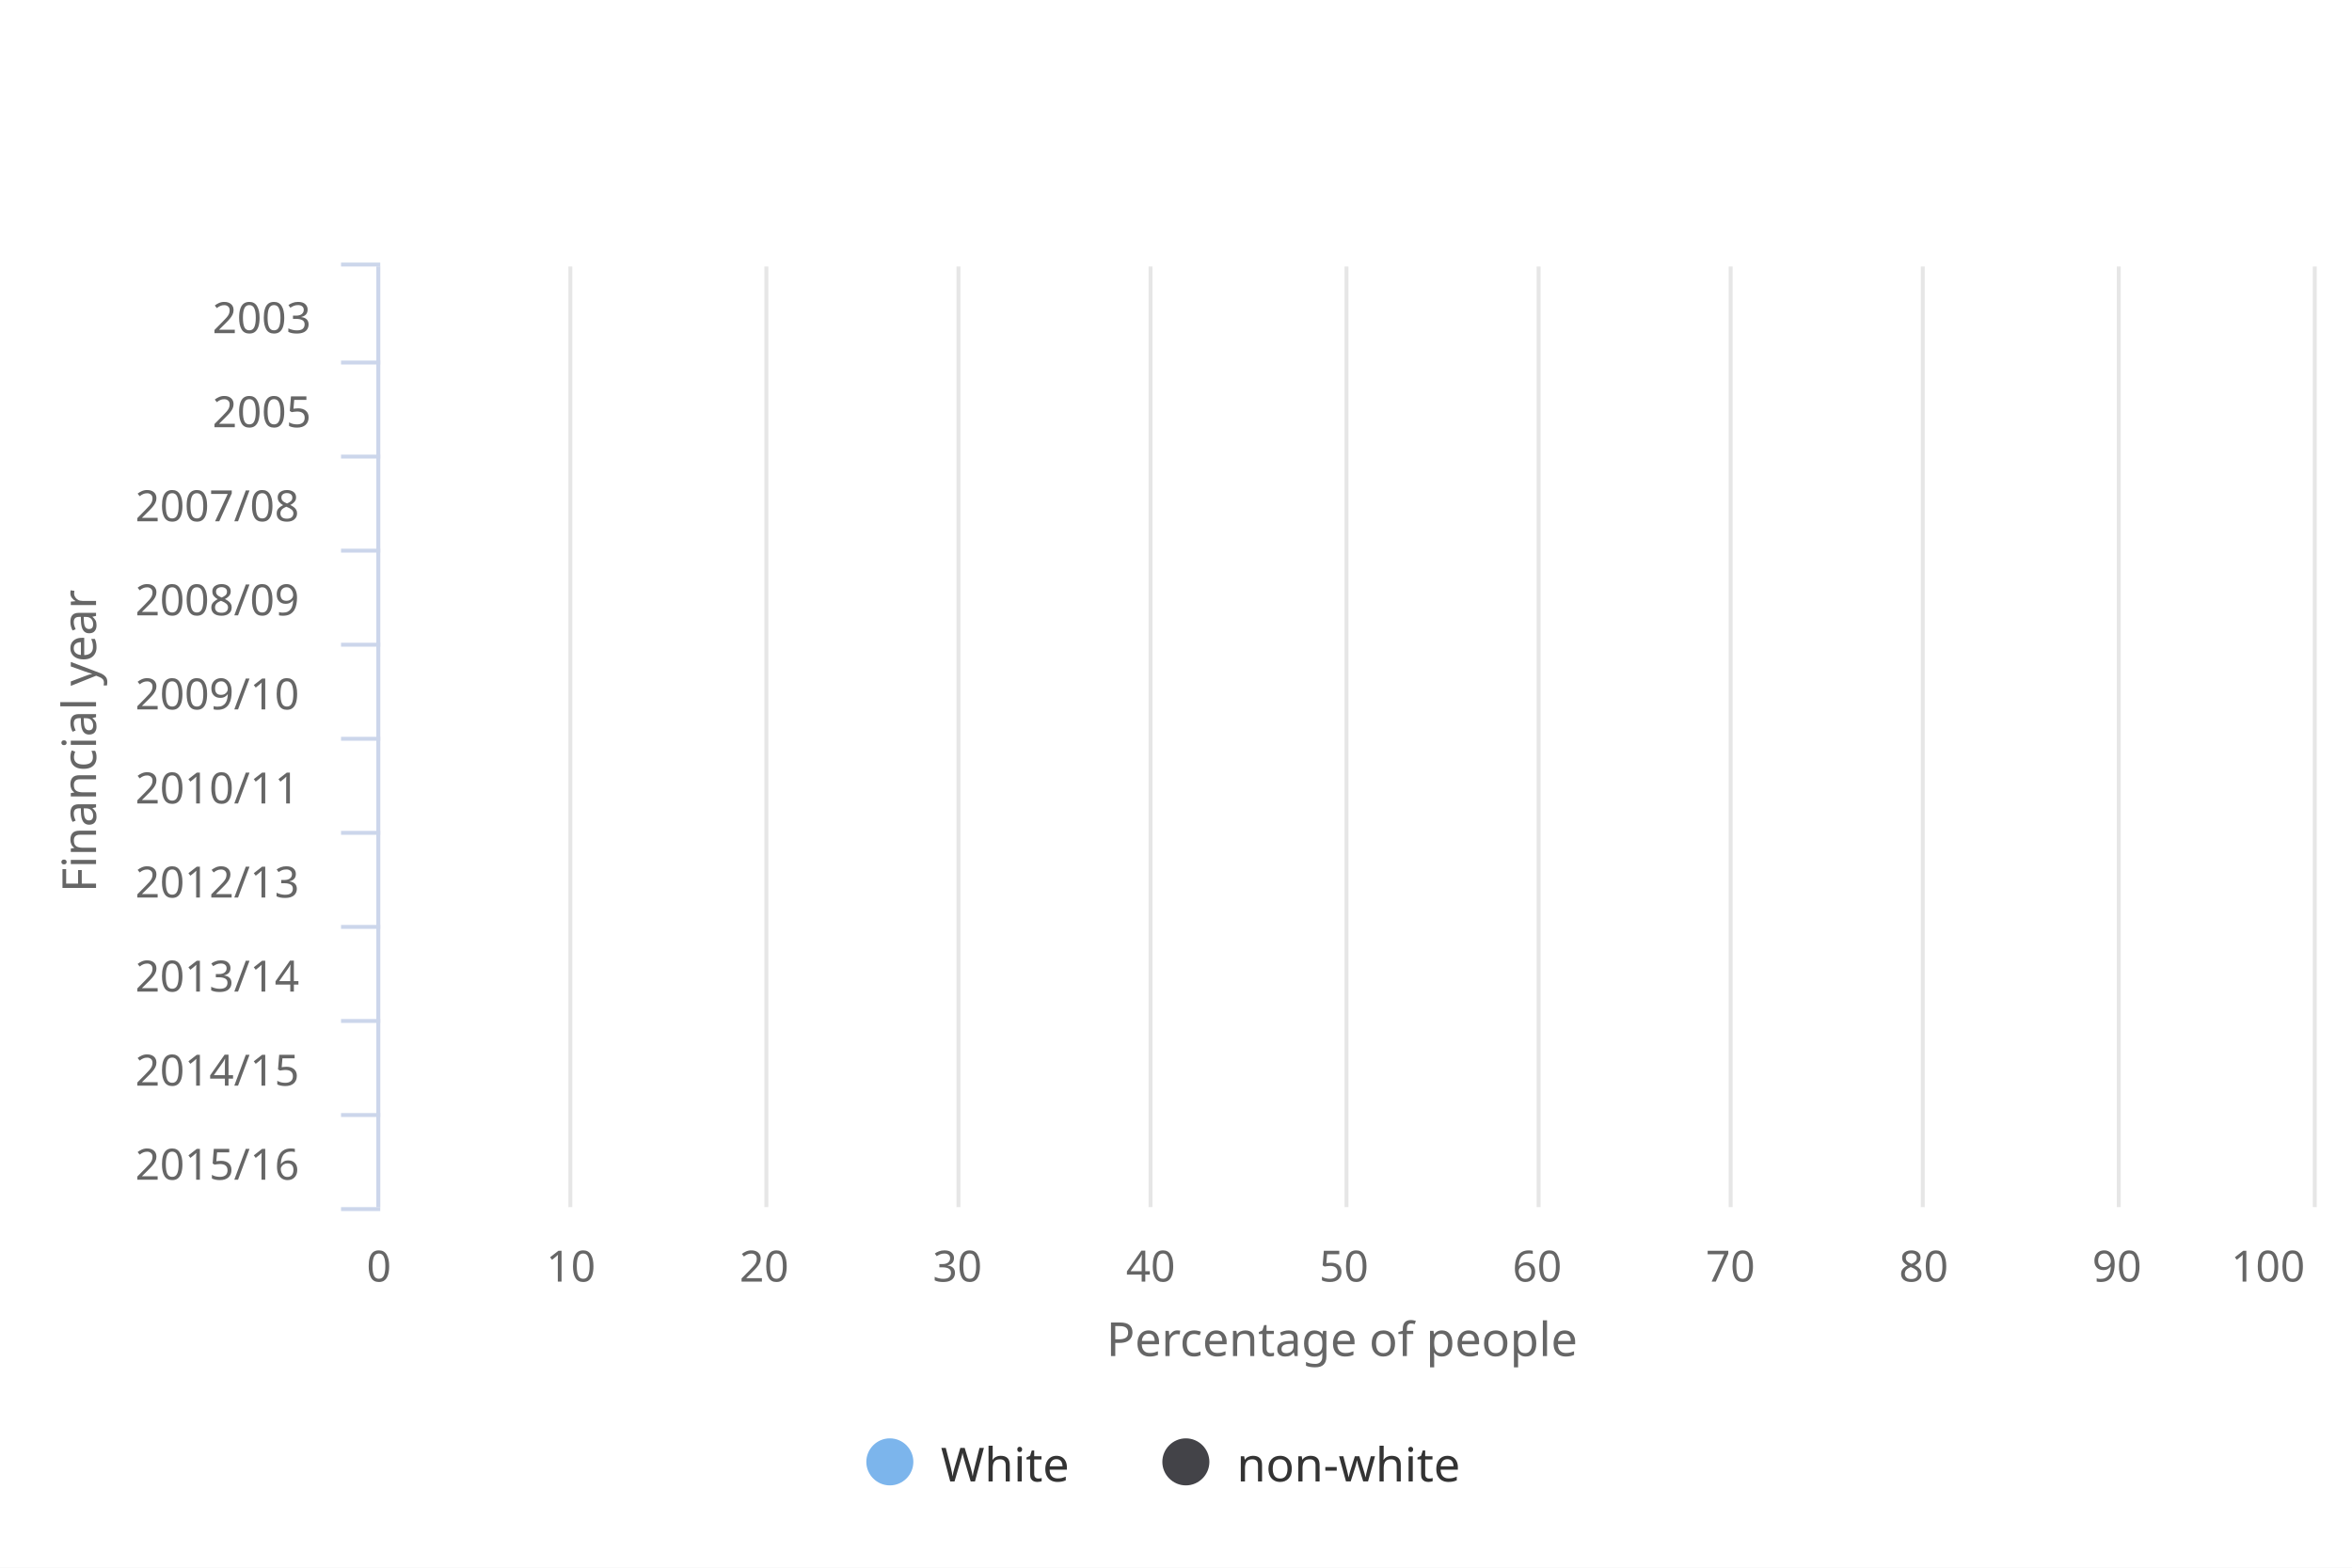
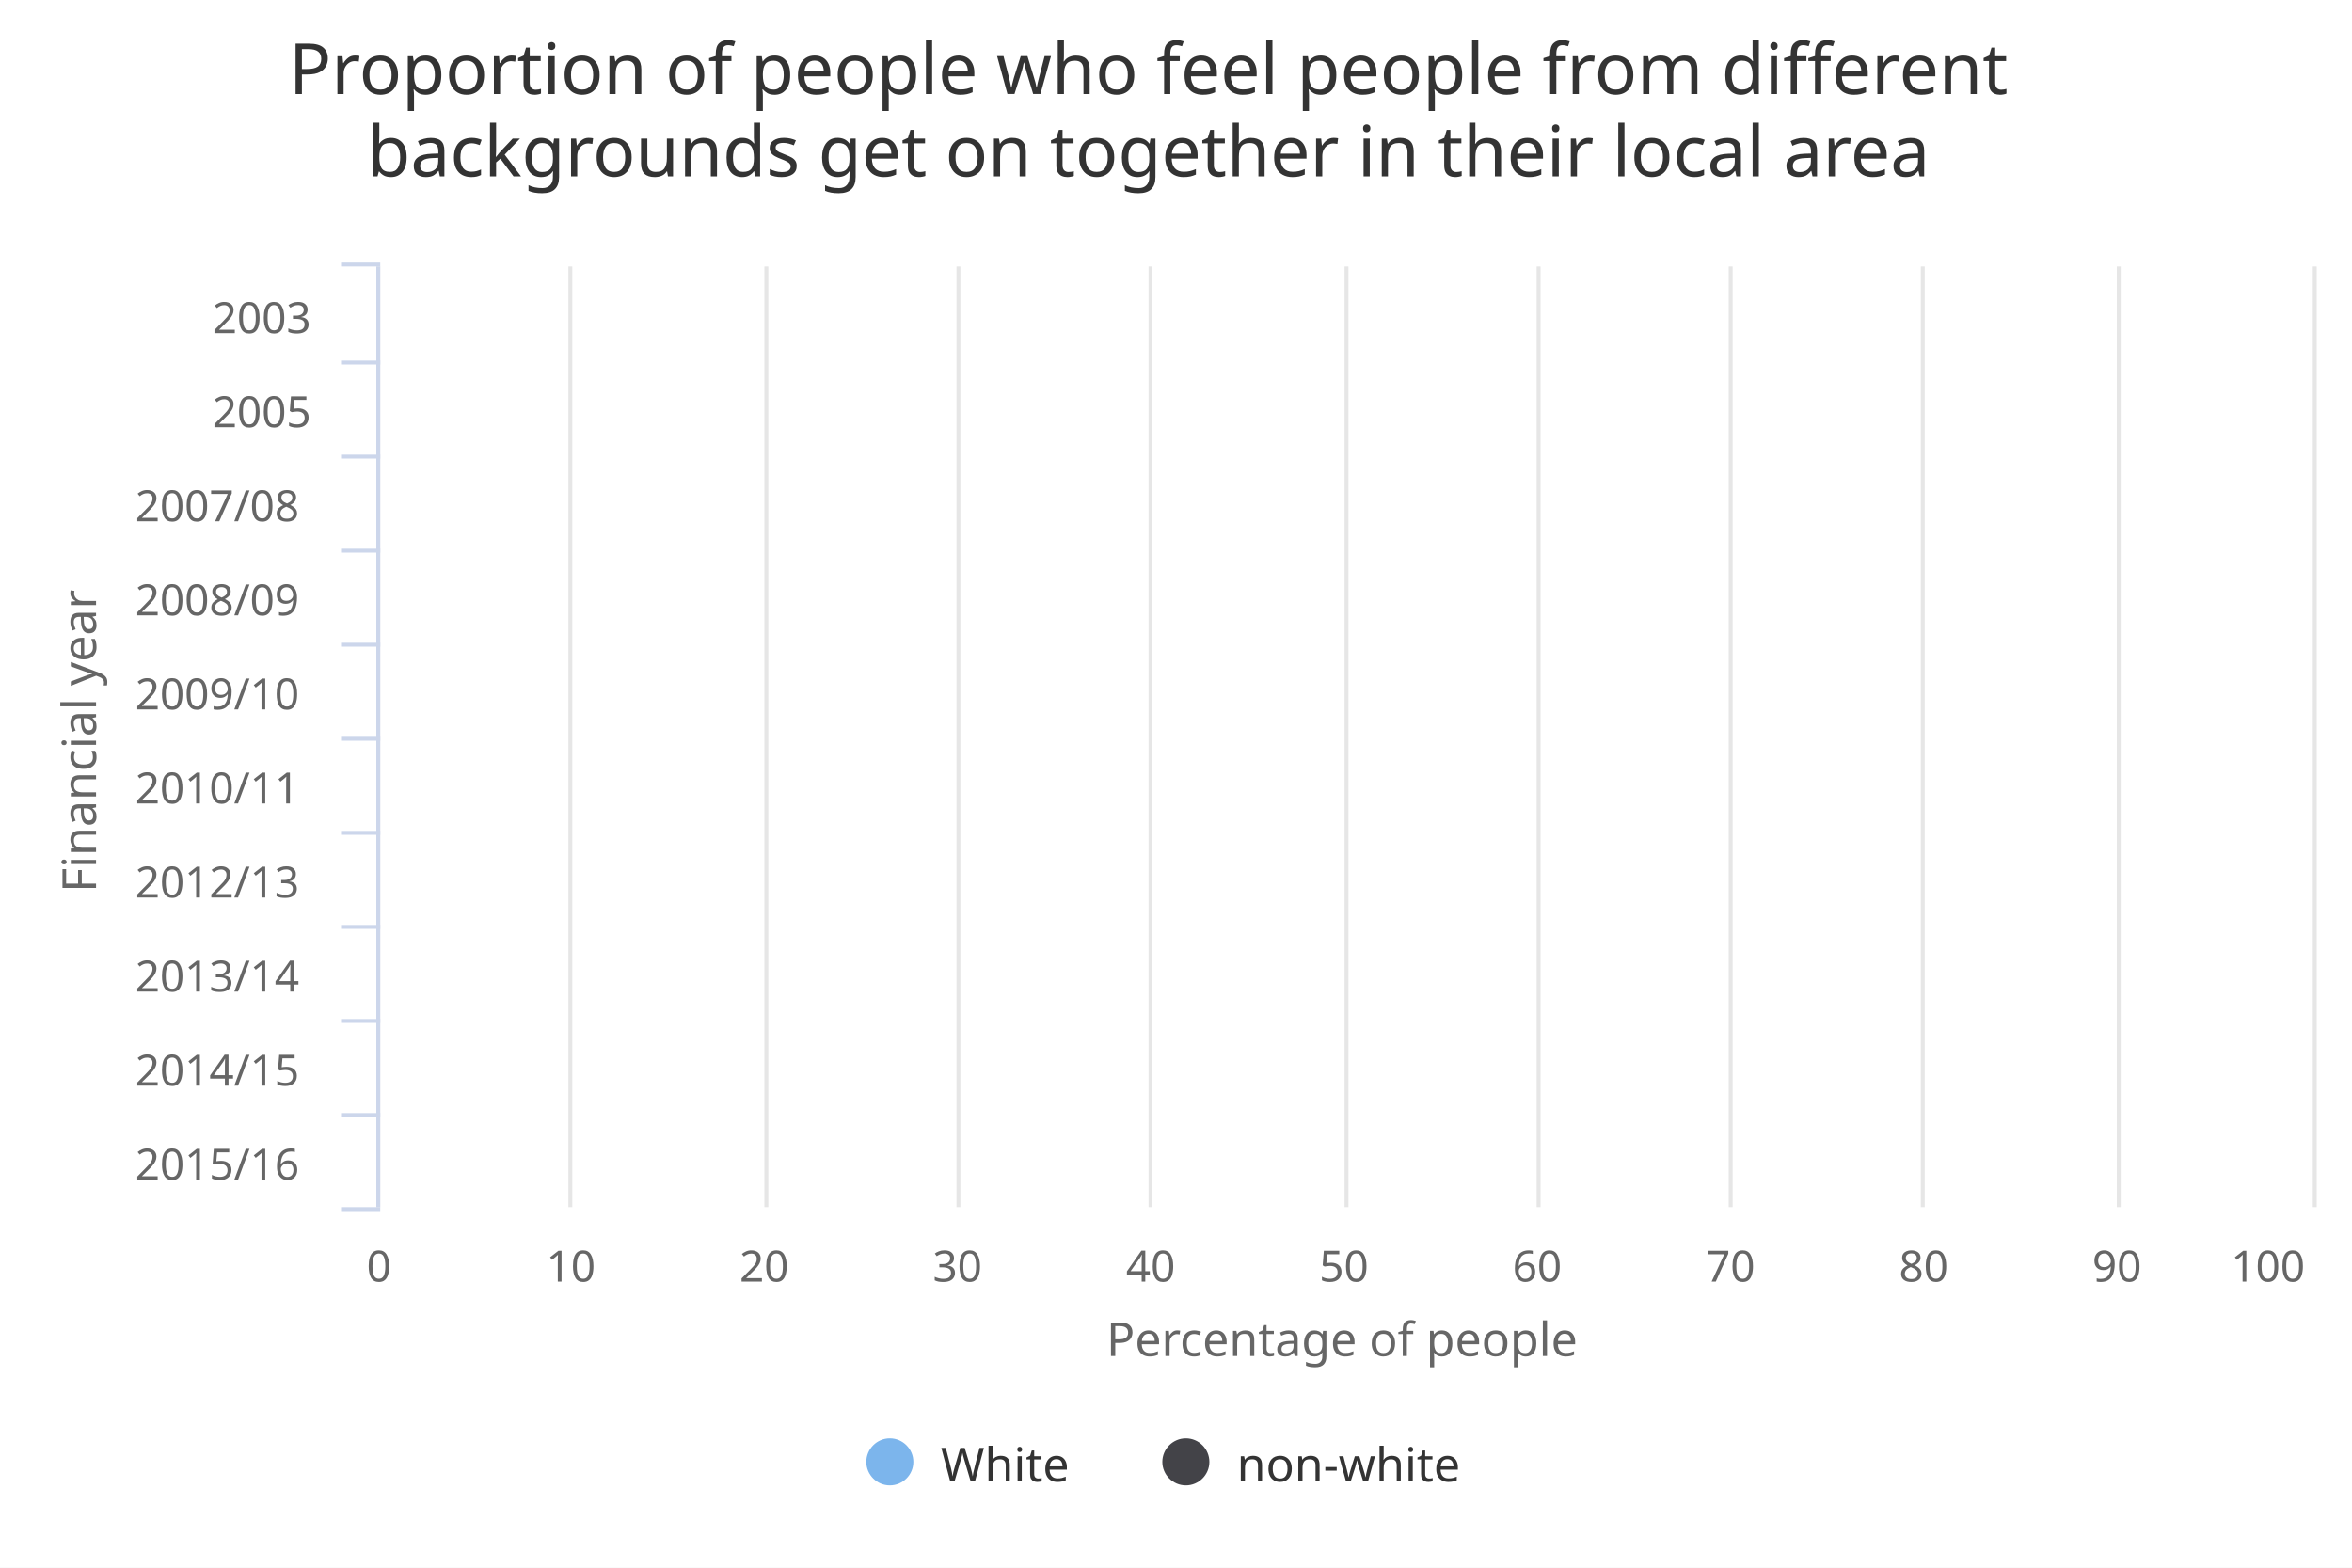
<svg xmlns="http://www.w3.org/2000/svg" xmlns:xlink="http://www.w3.org/1999/xlink" version="1.1" id="Layer_1" x="0px" y="0px" viewBox="0 0 600 400" style="enable-background:new 0 0 600 400;" xml:space="preserve">
  <style type="text/css">
	.st0{fill:#FFFFFF;}
	.st1{fill:none;}
	.st2{fill:none;stroke:#E6E6E6;}
	.st3{fill:none;stroke:#CCD6EB;}
	.st4{fill:#666666;}
	.st5{font-family:'LucidaGrande';}
	.st6{font-size:12px;}
- 	.st7{font-family:'GDSTransportWebsite';}
- 	.st8{clip-path:url(#SVGID_2_);}
- 	.st9{fill:#7CB5EC;stroke:#FFFFFF;}
- 	.st10{clip-path:url(#SVGID_4_);}
- 	.st11{fill:#434348;stroke:#FFFFFF;}
- 	.st12{fill:#333333;}
+ 	.st7{clip-path:url(#SVGID_2_);}
+ 	.st8{fill:#7CB5EC;stroke:#FFFFFF;}
+ 	.st9{clip-path:url(#SVGID_4_);}
+ 	.st10{fill:#434348;stroke:#FFFFFF;}
+ 	.st11{fill:#333333;}
+ 	.st12{font-size:18px;}
	.st13{font-family:'Arial-BoldMT';}
	.st14{fill:#7CB5EC;}
	.st15{fill:#434348;}
	.st16{font-size:11px;}
</style>
  <rect class="st0" width="600" height="400" />
  <rect x="97" y="68" class="st1" width="493" height="240" />
  <g>
    <path class="st1" d="M97,92.5h493" />
    <path class="st1" d="M97,116.5h493" />
    <path class="st1" d="M97,140.5h493" />
    <path class="st1" d="M97,164.5h493" />
    <path class="st1" d="M97,188.5h493" />
    <path class="st1" d="M97,212.5h493" />
    <path class="st1" d="M97,236.5h493" />
    <path class="st1" d="M97,260.5h493" />
    <path class="st1" d="M97,284.5h493" />
    <path class="st1" d="M97,308.5h493" />
    <path class="st1" d="M97,68.5h493" />
  </g>
  <g>
    <path class="st2" d="M96.5,68v240" />
    <path class="st2" d="M145.5,68v240" />
    <path class="st2" d="M195.5,68v240" />
    <path class="st2" d="M244.5,68v240" />
    <path class="st2" d="M293.5,68v240" />
    <path class="st2" d="M343.5,68v240" />
    <path class="st2" d="M392.5,68v240" />
    <path class="st2" d="M441.5,68v240" />
    <path class="st2" d="M490.5,68v240" />
    <path class="st2" d="M540.5,68v240" />
    <path class="st2" d="M590.5,68v240" />
  </g>
  <rect x="97" y="68" class="st1" width="493" height="240" />
  <g>
    <path class="st3" d="M97,92.5H87" />
    <path class="st3" d="M97,116.5H87" />
    <path class="st3" d="M97,140.5H87" />
    <path class="st3" d="M97,164.5H87" />
    <path class="st3" d="M97,188.5H87" />
    <path class="st3" d="M97,212.5H87" />
    <path class="st3" d="M97,236.5H87" />
    <path class="st3" d="M97,260.5H87" />
    <path class="st3" d="M97,284.5H87" />
    <path class="st3" d="M97,308.5H87" />
    <path class="st3" d="M97,67.5H87" />
    <text transform="matrix(-1.836970e-16 -1 1 -1.836970e-16 24.5 227.7119)" class="st4 st5 st6">Financial year</text>
    <path class="st3" d="M96.5,68v240" />
  </g>
  <g>
-     <text transform="matrix(1 0 0 1 282.2578 346)" class="st4 st7 st6">Percentage of people</text>
+     <text transform="matrix(1 0 0 1 282.2578 346)" class="st4 st5 st6">Percentage of people</text>
    <path class="st1" d="M97,308h493" />
  </g>
  <g>
    <g>
      <defs>
        <rect id="SVGID_1_" x="97" y="68" width="493" height="240" />
      </defs>
      <clipPath id="SVGID_2_">
        <use xlink:href="#SVGID_1_" style="overflow:visible;" />
      </clipPath>
-       <g transform="translate(590,308) rotate(90) scale(-1,1) scale(1 1)" class="st8">
-         <rect x="49" y="314" transform="matrix(-2.535182e-06 -1 1 -2.535182e-06 -79.4994 542.5008)" class="st9" width="365" height="-6" />
-         <rect x="54.5" y="343.5" transform="matrix(-2.535182e-06 -1 1 -2.535182e-06 -132.9995 548.0009)" class="st9" width="306" height="-6" />
-         <rect x="-58" y="255" transform="matrix(-2.535182e-06 -1 1 -2.535182e-06 -68.4995 435.5006)" class="st9" width="483" height="-6" />
-         <rect x="-79.5" y="257.5" transform="matrix(-2.535182e-06 -1 1 -2.535182e-06 -94.9996 414.0006)" class="st9" width="478" height="-6" />
-         <rect x="-76.5" y="284.5" transform="matrix(-2.535182e-06 -1 1 -2.535182e-06 -145.9996 417.0007)" class="st9" width="424" height="-6" />
-         <rect x="-76" y="309" transform="matrix(-2.535182e-06 -1 1 -2.535182e-06 -194.4997 417.5008)" class="st9" width="375" height="-6" />
-         <rect x="-122" y="287" transform="matrix(-2.535182e-06 -1 1 -2.535182e-06 -196.4998 371.5007)" class="st9" width="419" height="-6" />
-         <rect x="-148.5" y="284.5" transform="matrix(-2.535182e-06 -1 1 -2.535182e-06 -217.9998 345.0007)" class="st9" width="424" height="-6" />
-         <rect x="-148" y="309" transform="matrix(-2.535182e-06 -1 1 -2.535182e-06 -266.4999 345.5008)" class="st9" width="375" height="-6" />
-         <rect x="-174.5" y="306.5" transform="matrix(-2.535182e-06 -1 1 -2.535182e-06 -288 319.0008)" class="st9" width="380" height="-6" />
+       <g transform="translate(590,308) rotate(90) scale(-1,1) scale(1 1)" class="st7">
+         <rect x="49" y="314" transform="matrix(-2.535182e-06 -1 1 -2.535182e-06 -79.4994 542.5008)" class="st8" width="365" height="-6" />
+         <rect x="54.5" y="343.5" transform="matrix(-2.535182e-06 -1 1 -2.535182e-06 -132.9995 548.0009)" class="st8" width="306" height="-6" />
+         <rect x="-58" y="255" transform="matrix(-2.535182e-06 -1 1 -2.535182e-06 -68.4995 435.5006)" class="st8" width="483" height="-6" />
+         <rect x="-79.5" y="257.5" transform="matrix(-2.535182e-06 -1 1 -2.535182e-06 -94.9996 414.0006)" class="st8" width="478" height="-6" />
+         <rect x="-76.5" y="284.5" transform="matrix(-2.535182e-06 -1 1 -2.535182e-06 -145.9996 417.0007)" class="st8" width="424" height="-6" />
+         <rect x="-76" y="309" transform="matrix(-2.535182e-06 -1 1 -2.535182e-06 -194.4997 417.5008)" class="st8" width="375" height="-6" />
+         <rect x="-122" y="287" transform="matrix(-2.535182e-06 -1 1 -2.535182e-06 -196.4998 371.5007)" class="st8" width="419" height="-6" />
+         <rect x="-148.5" y="284.5" transform="matrix(-2.535182e-06 -1 1 -2.535182e-06 -217.9998 345.0007)" class="st8" width="424" height="-6" />
+         <rect x="-148" y="309" transform="matrix(-2.535182e-06 -1 1 -2.535182e-06 -266.4999 345.5008)" class="st8" width="375" height="-6" />
+         <rect x="-174.5" y="306.5" transform="matrix(-2.535182e-06 -1 1 -2.535182e-06 -288 319.0008)" class="st8" width="380" height="-6" />
      </g>
    </g>
    <g transform="translate(590,308) rotate(90) scale(-1,1) scale(1 1)">
	</g>
    <g>
      <defs>
        <rect id="SVGID_3_" x="97" y="68" width="493" height="240" />
      </defs>
      <clipPath id="SVGID_4_">
        <use xlink:href="#SVGID_3_" style="overflow:visible;" />
      </clipPath>
-       <g transform="translate(590,308) rotate(90) scale(-1,1) scale(1 1)" class="st10">
-         <rect x="17.5" y="289.5" transform="matrix(-2.535182e-06 -1 1 -2.535182e-06 -61.9994 511.0007)" class="st11" width="414" height="-6" />
-         <rect x="47.5" y="343.5" transform="matrix(-2.535182e-06 -1 1 -2.535182e-06 -139.9995 541.0009)" class="st11" width="306" height="-6" />
-         <rect x="-50.5" y="269.5" transform="matrix(-2.535182e-06 -1 1 -2.535182e-06 -89.9995 443.0007)" class="st11" width="454" height="-6" />
-         <rect x="-57" y="287" transform="matrix(-2.535182e-06 -1 1 -2.535182e-06 -131.4996 436.5007)" class="st11" width="419" height="-6" />
-         <rect x="-96" y="272" transform="matrix(-2.535182e-06 -1 1 -2.535182e-06 -140.4997 397.5007)" class="st11" width="449" height="-6" />
-         <rect x="-107.5" y="284.5" transform="matrix(-2.535182e-06 -1 1 -2.535182e-06 -176.9997 386.0007)" class="st11" width="424" height="-6" />
-         <rect x="-109.5" y="306.5" transform="matrix(-2.535182e-06 -1 1 -2.535182e-06 -222.9998 384.0008)" class="st11" width="380" height="-6" />
-         <rect x="-168" y="272" transform="matrix(-2.535182e-06 -1 1 -2.535182e-06 -212.4999 325.5007)" class="st11" width="449" height="-6" />
-         <rect x="-189.5" y="274.5" transform="matrix(-2.535182e-06 -1 1 -2.535182e-06 -238.9999 304.0007)" class="st11" width="444" height="-6" />
-         <rect x="-174" y="314" transform="matrix(-2.535182e-06 -1 1 -2.535182e-06 -302.5 319.5008)" class="st11" width="365" height="-6" />
+       <g transform="translate(590,308) rotate(90) scale(-1,1) scale(1 1)" class="st9">
+         <rect x="17.5" y="289.5" transform="matrix(-2.535182e-06 -1 1 -2.535182e-06 -61.9994 511.0007)" class="st10" width="414" height="-6" />
+         <rect x="47.5" y="343.5" transform="matrix(-2.535182e-06 -1 1 -2.535182e-06 -139.9995 541.0009)" class="st10" width="306" height="-6" />
+         <rect x="-50.5" y="269.5" transform="matrix(-2.535182e-06 -1 1 -2.535182e-06 -89.9995 443.0007)" class="st10" width="454" height="-6" />
+         <rect x="-57" y="287" transform="matrix(-2.535182e-06 -1 1 -2.535182e-06 -131.4996 436.5007)" class="st10" width="419" height="-6" />
+         <rect x="-96" y="272" transform="matrix(-2.535182e-06 -1 1 -2.535182e-06 -140.4997 397.5007)" class="st10" width="449" height="-6" />
+         <rect x="-107.5" y="284.5" transform="matrix(-2.535182e-06 -1 1 -2.535182e-06 -176.9997 386.0007)" class="st10" width="424" height="-6" />
+         <rect x="-109.5" y="306.5" transform="matrix(-2.535182e-06 -1 1 -2.535182e-06 -222.9998 384.0008)" class="st10" width="380" height="-6" />
+         <rect x="-168" y="272" transform="matrix(-2.535182e-06 -1 1 -2.535182e-06 -212.4999 325.5007)" class="st10" width="449" height="-6" />
+         <rect x="-189.5" y="274.5" transform="matrix(-2.535182e-06 -1 1 -2.535182e-06 -238.9999 304.0007)" class="st10" width="444" height="-6" />
+         <rect x="-174" y="314" transform="matrix(-2.535182e-06 -1 1 -2.535182e-06 -302.5 319.5008)" class="st10" width="365" height="-6" />
      </g>
    </g>
    <g transform="translate(590,308) rotate(90) scale(-1,1) scale(1 1)">
	</g>
  </g>
+   <text transform="matrix(1 0 0 1 73.6553 24)" class="st11 st5 st12">Proportion of people who feel people from different</text>
+   <text transform="matrix(1 0 0 1 93.6548 45)" class="st11 st5 st12">backgrounds get on together in their local area</text>
  <g transform="translate(211,360)">
    <rect class="st1" width="177" height="25" />
    <g>
      <g>
        <g transform="translate(8,3)">
-           <text transform="matrix(1 0 0 1 21 15)" class="st12 st13 st6">White</text>
+           <text transform="matrix(1 0 0 1 21 15)" class="st11 st13 st6">White</text>
          <path class="st14" d="M8,4L8,4c3.3,0,6,2.7,6,6l0,0c0,3.3-2.7,6-6,6l0,0c-3.3,0-6-2.7-6-6l0,0C2,6.7,4.7,4,8,4z" />
        </g>
        <g transform="translate(83.51562,3)">
-           <text transform="matrix(1 0 0 1 21 15)" class="st12 st13 st6">non-white</text>
+           <text transform="matrix(1 0 0 1 21 15)" class="st11 st13 st6">non-white</text>
          <path class="st15" d="M8,4L8,4c3.3,0,6,2.7,6,6l0,0c0,3.3-2.7,6-6,6l0,0c-3.3,0-6-2.7-6-6l0,0C2,6.7,4.7,4,8,4z" />
        </g>
      </g>
    </g>
  </g>
  <g>
    <text transform="matrix(1 0 0 1 54.1777 85)" class="st4 st5 st16">2003</text>
    <text transform="matrix(1 0 0 1 54.1777 109)" class="st4 st5 st16">2005</text>
    <text transform="matrix(1 0 0 1 34.498 133)" class="st4 st5 st16">2007/08</text>
    <text transform="matrix(1 0 0 1 34.498 157)" class="st4 st5 st16">2008/09</text>
    <text transform="matrix(1 0 0 1 34.498 181)" class="st4 st5 st16">2009/10</text>
    <text transform="matrix(1 0 0 1 34.498 205)" class="st4 st5 st16">2010/11</text>
    <text transform="matrix(1 0 0 1 34.498 229)" class="st4 st5 st16">2012/13</text>
    <text transform="matrix(1 0 0 1 34.498 253)" class="st4 st5 st16">2013/14</text>
    <text transform="matrix(1 0 0 1 34.498 277)" class="st4 st5 st16">2014/15</text>
    <text transform="matrix(1 0 0 1 34.498 301)" class="st4 st5 st16">2015/16</text>
  </g>
  <g>
    <text transform="matrix(1 0 0 1 93.5225 327)" class="st4 st5 st16">0</text>
    <text transform="matrix(1 0 0 1 139.3442 327)" class="st4 st5 st16">10</text>
    <text transform="matrix(1 0 0 1 188.6445 327)" class="st4 st5 st16">20</text>
    <text transform="matrix(1 0 0 1 237.9443 327)" class="st4 st5 st16">30</text>
    <text transform="matrix(1 0 0 1 287.2446 327)" class="st4 st5 st16">40</text>
    <text transform="matrix(1 0 0 1 336.5444 327)" class="st4 st5 st16">50</text>
    <text transform="matrix(1 0 0 1 385.8442 327)" class="st4 st5 st16">60</text>
    <text transform="matrix(1 0 0 1 435.1445 327)" class="st4 st5 st16">70</text>
    <text transform="matrix(1 0 0 1 484.4443 327)" class="st4 st5 st16">80</text>
    <text transform="matrix(1 0 0 1 533.7446 327)" class="st4 st5 st16">90</text>
    <text transform="matrix(1 0 0 1 569.1367 327)" class="st4 st5 st16">100</text>
  </g>
</svg>
